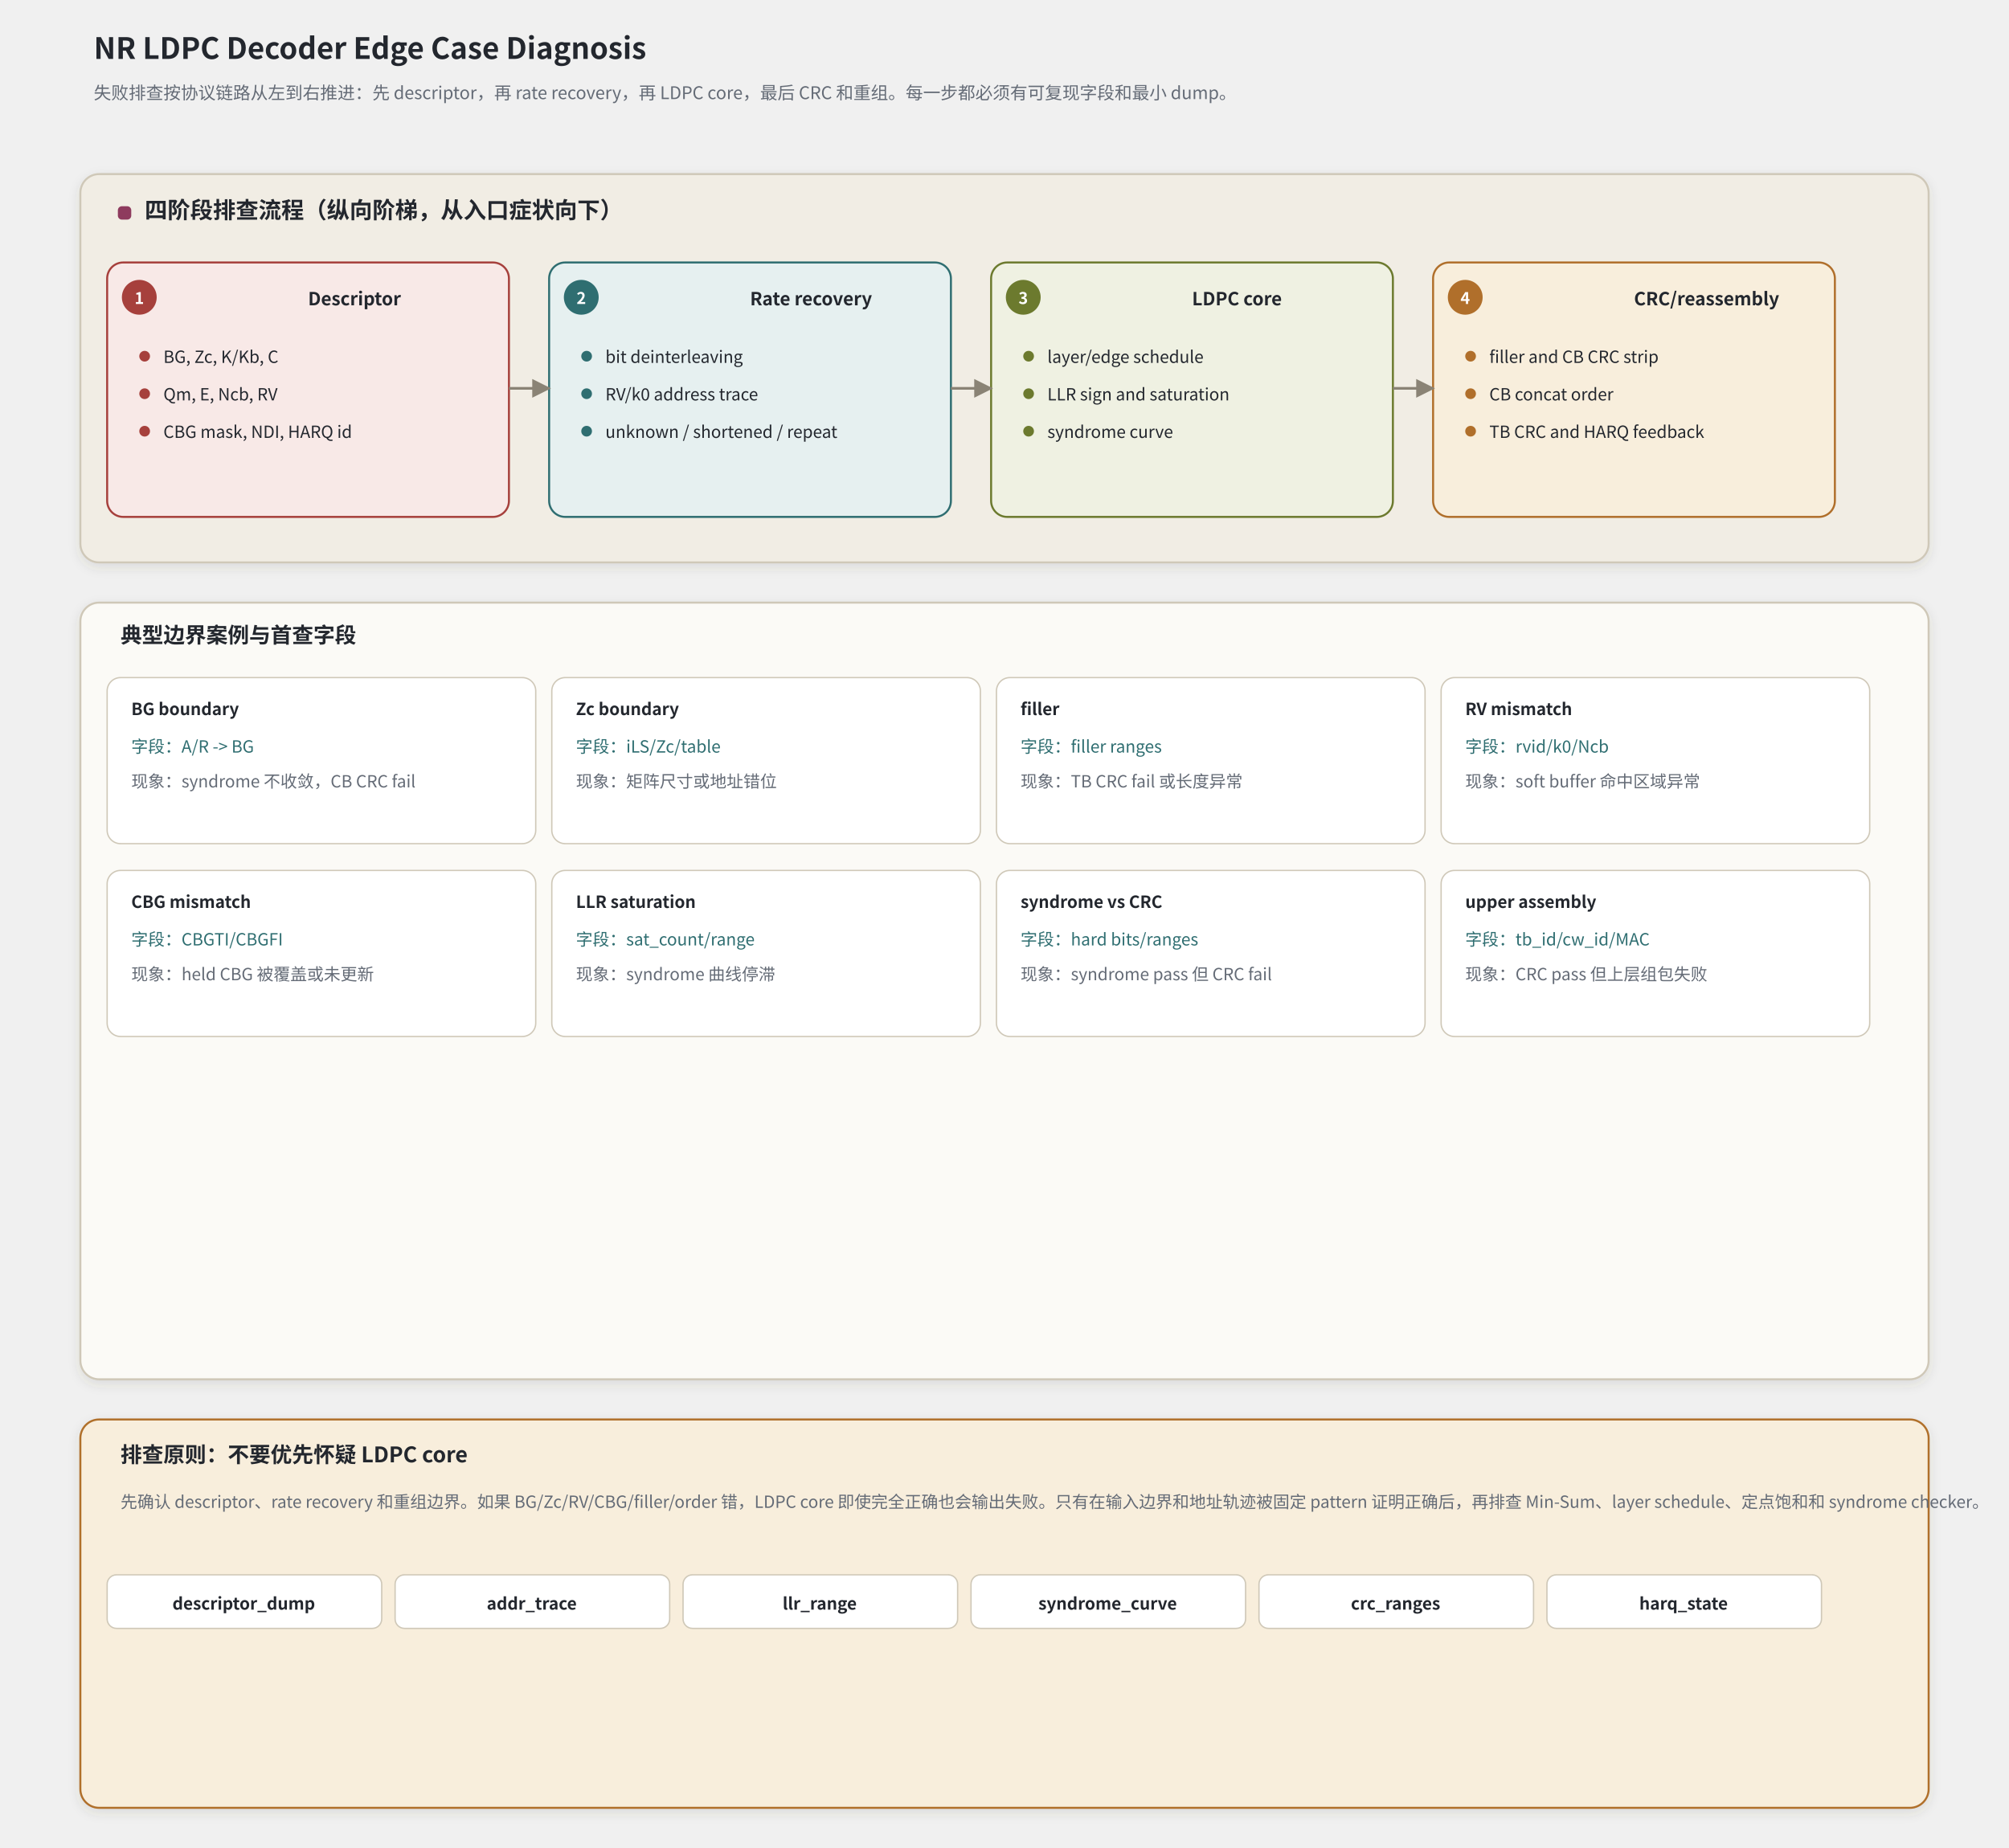
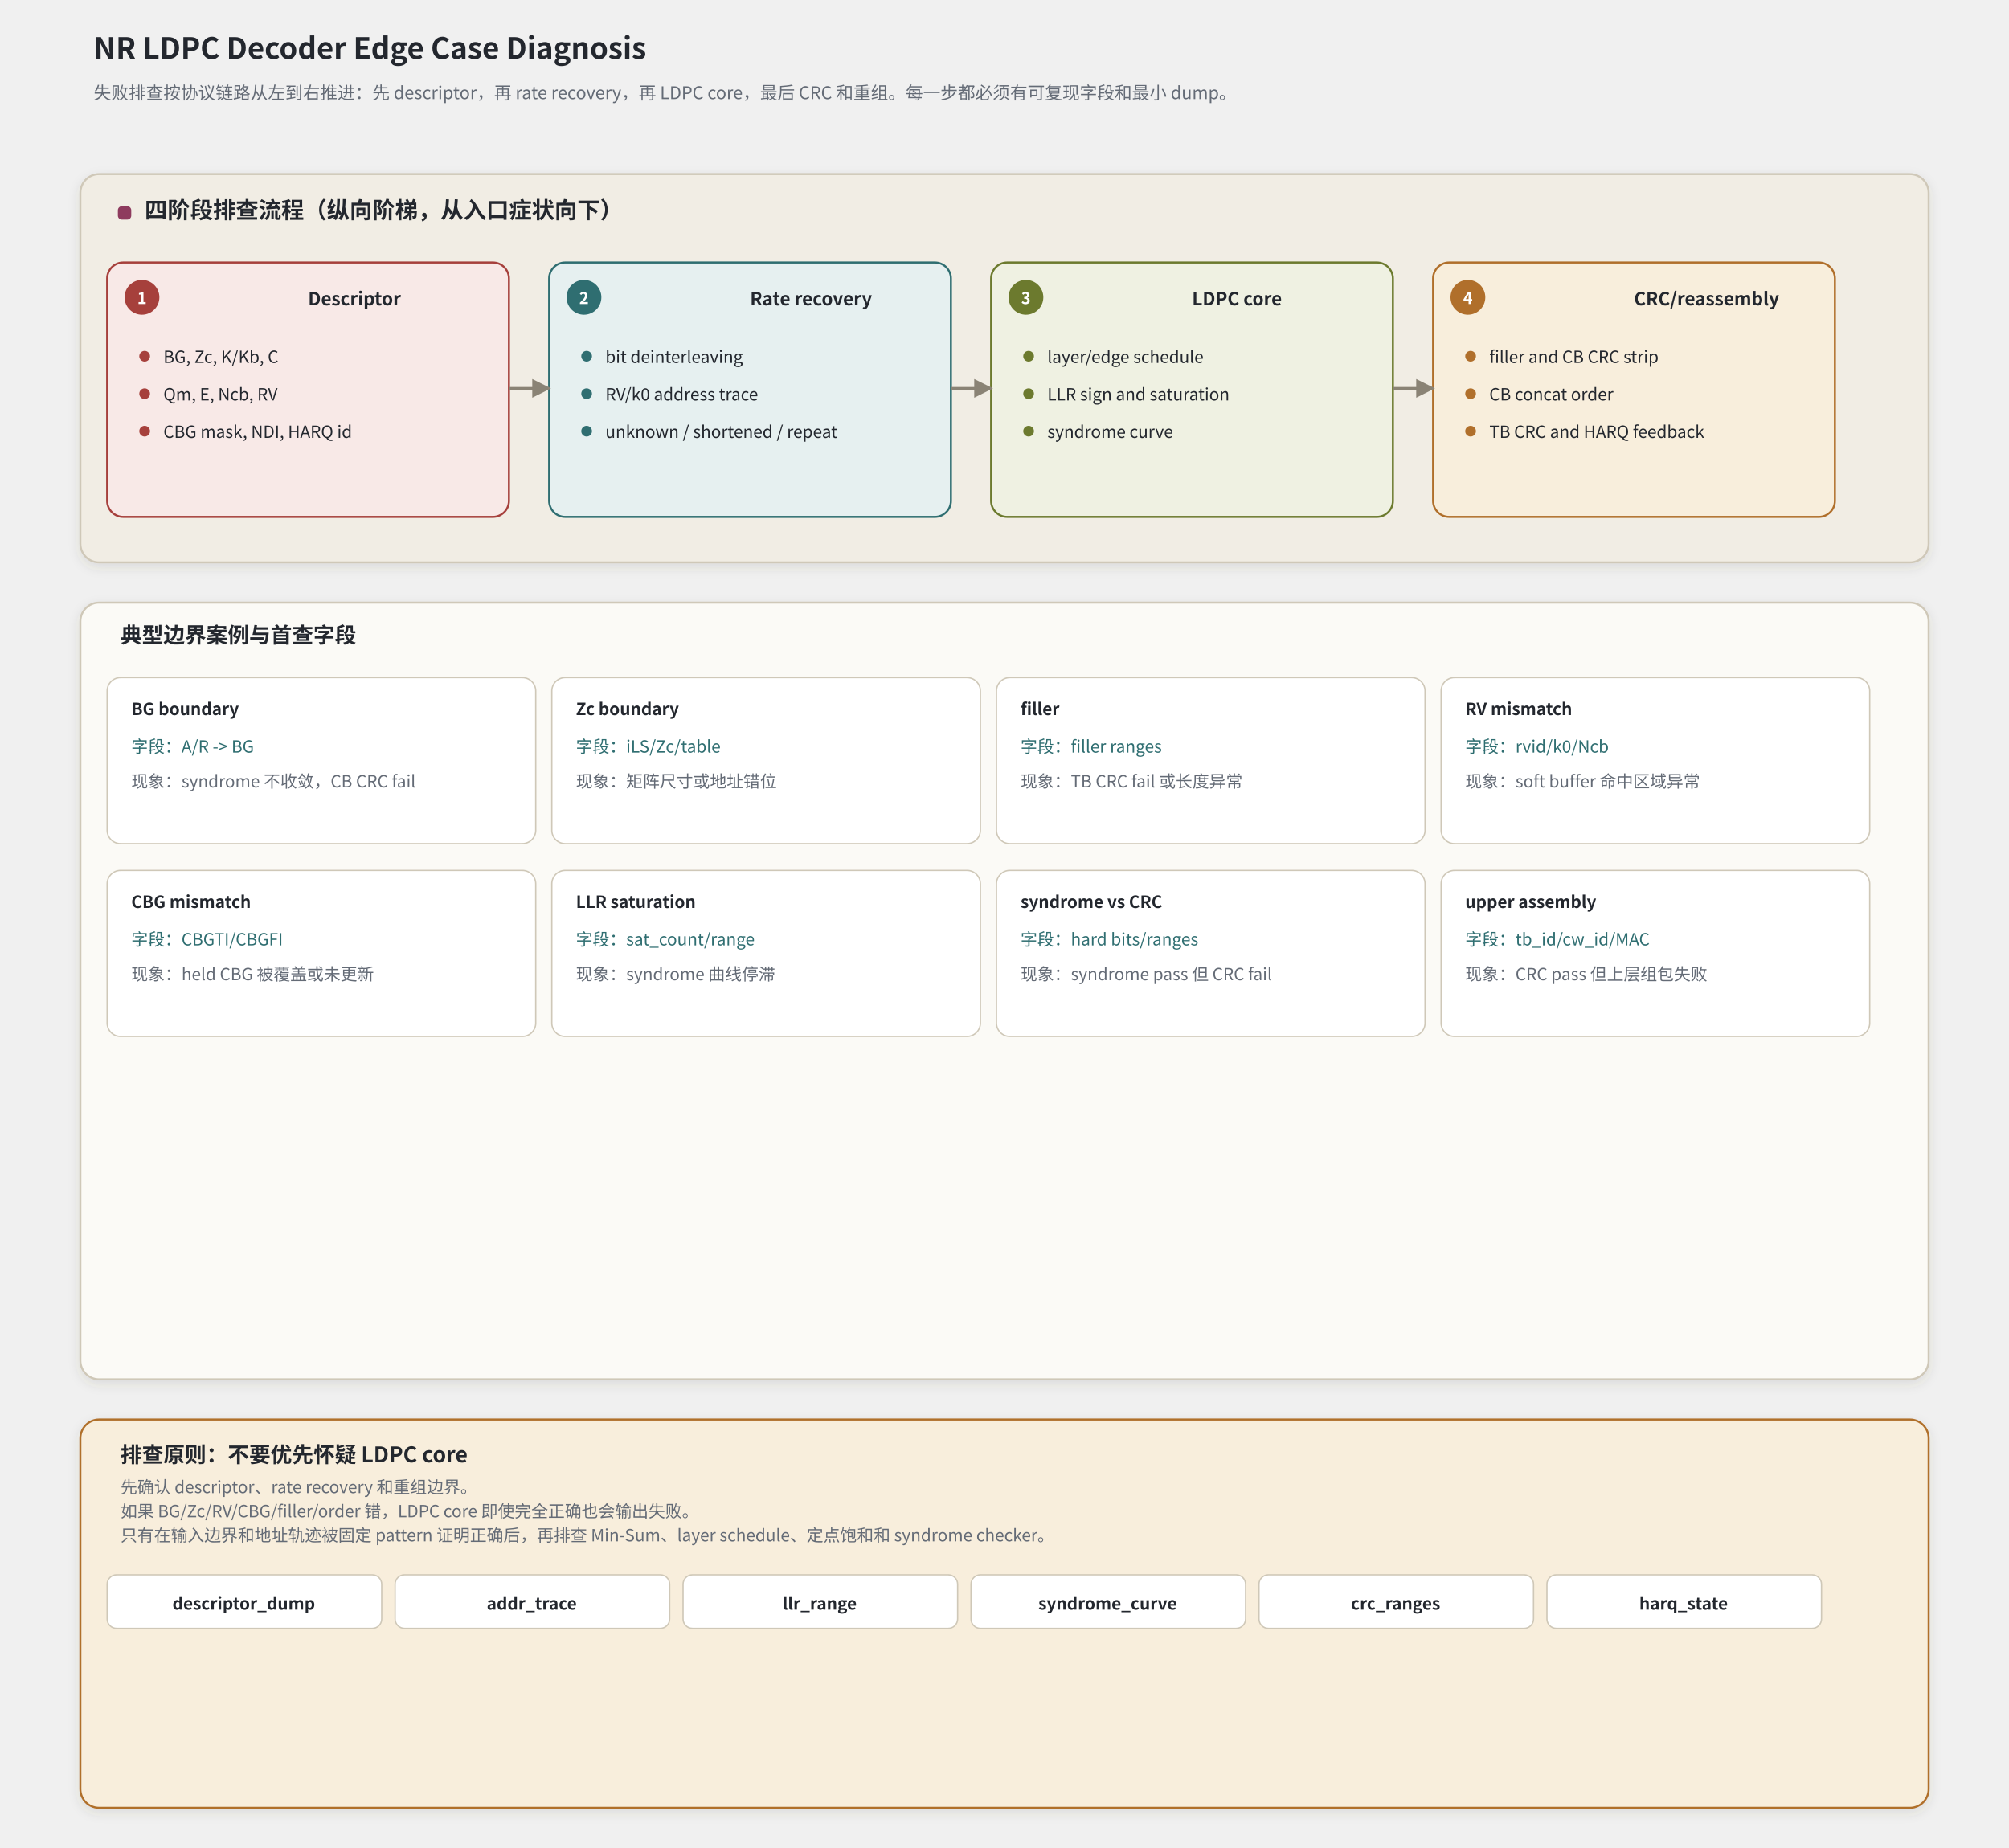
<svg xmlns="http://www.w3.org/2000/svg" width="1500" height="1380" viewBox="0 0 1500 1380" role="img" font-family="'Noto Sans CJK SC','Source Han Sans SC','PingFang SC','Microsoft YaHei',system-ui,sans-serif">
  <defs>
    <filter id="soft" x="-10%" y="-10%" width="125%" height="135%">
      <feDropShadow dx="0" dy="3" stdDeviation="4" flood-color="#4A4438" flood-opacity="0.12" />
    </filter>
    <marker id="arrow" viewBox="0 0 10 10" refX="9" refY="5" markerWidth="7" markerHeight="7" orient="auto-start-reverse">
      <path d="M 0 0 L 10 5 L 0 10 z" fill="#8A8375" />
    </marker>
  </defs>
  <text x="70" y="44" font-size="22" font-weight="700" class="free" fill="#23272E">NR LDPC Decoder Edge Case Diagnosis</text>
  <text x="70" y="74" font-size="13" class="free" fill="#646B76">失败排查按协议链路从左到右推进：先 descriptor，再 rate recovery，再 LDPC core，最后 CRC 和重组。每一步都必须有可复现字段和最小 dump。</text>
  <g filter="url(#soft)">
    <rect x="60" y="130" width="1380" height="290" rx="14" fill="#F1EDE4" stroke="#CFC8B8" stroke-width="1.5" />
  </g>
  <rect x="88" y="154" width="10" height="10" rx="3" fill="#8E3B5E" />
  <text x="108" y="163" font-size="17" font-weight="700" fill="#23272E">四阶段排查流程（纵向阶梯，从入口症状向下）</text>
  <g font-size="12.5" fill="#23272E">
    <rect x="80" y="196" width="300" height="190" rx="12" fill="#F8E9E7" stroke="#A6403C" stroke-width="1.5" />
-     <circle cx="104" cy="222" r="13" fill="#A6403C" />
-     <text x="104" y="227" text-anchor="middle" font-size="12" font-weight="700" fill="#FFFFFF">1</text>
+     <circle cx="106" cy="222" r="13" fill="#A6403C" />
+     <text x="106" y="227" text-anchor="middle" font-size="12" font-weight="700" fill="#FFFFFF">1</text>
    <text x="230" y="228" font-size="13.5" font-weight="700">Descriptor</text>
    <circle cx="108" cy="266" r="4" fill="#A6403C" />
    <text x="122" y="271">BG, Zc, K/Kb, C</text>
    <circle cx="108" cy="294" r="4" fill="#A6403C" />
    <text x="122" y="299">Qm, E, Ncb, RV</text>
    <circle cx="108" cy="322" r="4" fill="#A6403C" />
    <text x="122" y="327">CBG mask, NDI, HARQ id</text>
    <rect x="410" y="196" width="300" height="190" rx="12" fill="#E6F0F0" stroke="#2F6E71" stroke-width="1.5" />
-     <circle cx="434" cy="222" r="13" fill="#2F6E71" />
-     <text x="434" y="227" text-anchor="middle" font-size="12" font-weight="700" fill="#FFFFFF">2</text>
+     <circle cx="436" cy="222" r="13" fill="#2F6E71" />
+     <text x="436" y="227" text-anchor="middle" font-size="12" font-weight="700" fill="#FFFFFF">2</text>
    <text x="560" y="228" font-size="13.5" font-weight="700">Rate recovery</text>
    <circle cx="438" cy="266" r="4" fill="#2F6E71" />
    <text x="452" y="271">bit deinterleaving</text>
    <circle cx="438" cy="294" r="4" fill="#2F6E71" />
    <text x="452" y="299">RV/k0 address trace</text>
    <circle cx="438" cy="322" r="4" fill="#2F6E71" />
    <text x="452" y="327">unknown / shortened / repeat</text>
    <rect x="740" y="196" width="300" height="190" rx="12" fill="#EFF1E2" stroke="#6C7A2E" stroke-width="1.5" />
-     <circle cx="764" cy="222" r="13" fill="#6C7A2E" />
-     <text x="764" y="227" text-anchor="middle" font-size="12" font-weight="700" fill="#FFFFFF">3</text>
+     <circle cx="766" cy="222" r="13" fill="#6C7A2E" />
+     <text x="766" y="227" text-anchor="middle" font-size="12" font-weight="700" fill="#FFFFFF">3</text>
    <text x="890" y="228" font-size="13.5" font-weight="700">LDPC core</text>
    <circle cx="768" cy="266" r="4" fill="#6C7A2E" />
    <text x="782" y="271">layer/edge schedule</text>
    <circle cx="768" cy="294" r="4" fill="#6C7A2E" />
    <text x="782" y="299">LLR sign and saturation</text>
    <circle cx="768" cy="322" r="4" fill="#6C7A2E" />
    <text x="782" y="327">syndrome curve</text>
    <rect x="1070" y="196" width="300" height="190" rx="12" fill="#F8EEDC" stroke="#B06F2B" stroke-width="1.5" />
-     <circle cx="1094" cy="222" r="13" fill="#B06F2B" />
-     <text x="1094" y="227" text-anchor="middle" font-size="12" font-weight="700" fill="#FFFFFF">4</text>
+     <circle cx="1096" cy="222" r="13" fill="#B06F2B" />
+     <text x="1096" y="227" text-anchor="middle" font-size="12" font-weight="700" fill="#FFFFFF">4</text>
    <text x="1220" y="228" font-size="13.5" font-weight="700">CRC/reassembly</text>
    <circle cx="1098" cy="266" r="4" fill="#B06F2B" />
    <text x="1112" y="271">filler and CB CRC strip</text>
    <circle cx="1098" cy="294" r="4" fill="#B06F2B" />
    <text x="1112" y="299">CB concat order</text>
    <circle cx="1098" cy="322" r="4" fill="#B06F2B" />
    <text x="1112" y="327">TB CRC and HARQ feedback</text>
  </g>
  <g stroke="#8A8375" stroke-width="2" fill="none">
    <path d="M 380 290 H 410" marker-end="url(#arrow)" />
    <path d="M 710 290 H 740" marker-end="url(#arrow)" />
    <path d="M 1040 290 H 1070" marker-end="url(#arrow)" />
  </g>
  <g filter="url(#soft)">
    <rect x="60" y="450" width="1380" height="580" rx="14" fill="#FBFAF6" stroke="#CFC8B8" stroke-width="1.5" />
  </g>
  <text x="90" y="480" font-size="16" font-weight="700" fill="#23272E">典型边界案例与首查字段</text>
  <g font-size="12.5" fill="#23272E">
    <rect x="80" y="506" width="320" height="124" rx="10" fill="#FFFFFF" stroke="#CFC8B8" stroke-width="1" />
    <text x="98" y="534" font-weight="700">BG boundary</text>
    <text x="98" y="562" fill="#2F6E71">字段：A/R -&gt; BG</text>
    <text x="98" y="588" fill="#646B76">现象：syndrome 不收敛，CB CRC fail</text>
    <rect x="412" y="506" width="320" height="124" rx="10" fill="#FFFFFF" stroke="#CFC8B8" stroke-width="1" />
    <text x="430" y="534" font-weight="700">Zc boundary</text>
    <text x="430" y="562" fill="#2F6E71">字段：iLS/Zc/table</text>
    <text x="430" y="588" fill="#646B76">现象：矩阵尺寸或地址错位</text>
    <rect x="744" y="506" width="320" height="124" rx="10" fill="#FFFFFF" stroke="#CFC8B8" stroke-width="1" />
    <text x="762" y="534" font-weight="700">filler</text>
    <text x="762" y="562" fill="#2F6E71">字段：filler ranges</text>
    <text x="762" y="588" fill="#646B76">现象：TB CRC fail 或长度异常</text>
    <rect x="1076" y="506" width="320" height="124" rx="10" fill="#FFFFFF" stroke="#CFC8B8" stroke-width="1" />
    <text x="1094" y="534" font-weight="700">RV mismatch</text>
    <text x="1094" y="562" fill="#2F6E71">字段：rvid/k0/Ncb</text>
    <text x="1094" y="588" fill="#646B76">现象：soft buffer 命中区域异常</text>
    <rect x="80" y="650" width="320" height="124" rx="10" fill="#FFFFFF" stroke="#CFC8B8" stroke-width="1" />
    <text x="98" y="678" font-weight="700">CBG mismatch</text>
    <text x="98" y="706" fill="#2F6E71">字段：CBGTI/CBGFI</text>
    <text x="98" y="732" fill="#646B76">现象：held CBG 被覆盖或未更新</text>
    <rect x="412" y="650" width="320" height="124" rx="10" fill="#FFFFFF" stroke="#CFC8B8" stroke-width="1" />
    <text x="430" y="678" font-weight="700">LLR saturation</text>
    <text x="430" y="706" fill="#2F6E71">字段：sat_count/range</text>
    <text x="430" y="732" fill="#646B76">现象：syndrome 曲线停滞</text>
    <rect x="744" y="650" width="320" height="124" rx="10" fill="#FFFFFF" stroke="#CFC8B8" stroke-width="1" />
    <text x="762" y="678" font-weight="700">syndrome vs CRC</text>
    <text x="762" y="706" fill="#2F6E71">字段：hard bits/ranges</text>
    <text x="762" y="732" fill="#646B76">现象：syndrome pass 但 CRC fail</text>
    <rect x="1076" y="650" width="320" height="124" rx="10" fill="#FFFFFF" stroke="#CFC8B8" stroke-width="1" />
    <text x="1094" y="678" font-weight="700">upper assembly</text>
    <text x="1094" y="706" fill="#2F6E71">字段：tb_id/cw_id/MAC</text>
    <text x="1094" y="732" fill="#646B76">现象：CRC pass 但上层组包失败</text>
  </g>
  <g filter="url(#soft)">
    <rect x="60" y="1060" width="1380" height="290" rx="14" fill="#F8EEDC" stroke="#B06F2B" stroke-width="1.5" />
  </g>
  <text x="90" y="1092" font-size="16" font-weight="700" fill="#23272E">排查原则：不要优先怀疑 LDPC core</text>
-   <text x="90" y="1126" font-size="12.5" fill="#646B76">先确认 descriptor、rate recovery 和重组边界。如果 BG/Zc/RV/CBG/filler/order 错，LDPC core 即使完全正确也会输出失败。只有在输入边界和地址轨迹被固定 pattern 证明正确后，再排查 Min-Sum、layer schedule、定点饱和和 syndrome checker。</text>
+   <text x="90" y="1126" font-size="12.5" fill="#646B76">
+     <tspan x="90" y="1115">先确认 descriptor、rate recovery 和重组边界。</tspan>
+     <tspan x="90" y="1133">如果 BG/Zc/RV/CBG/filler/order 错，LDPC core 即使完全正确也会输出失败。</tspan>
+     <tspan x="90" y="1151">只有在输入边界和地址轨迹被固定 pattern 证明正确后，再排查 Min-Sum、layer schedule、定点饱和和 syndrome checker。</tspan>
+   </text>
  <g font-size="12.5" fill="#23272E">
    <rect x="80" y="1176" width="205" height="40" rx="7" fill="#FFFFFF" stroke="#CFC8B8" stroke-width="1" />
    <text x="182" y="1202" text-anchor="middle" font-weight="700">descriptor_dump</text>
    <rect x="295" y="1176" width="205" height="40" rx="7" fill="#FFFFFF" stroke="#CFC8B8" stroke-width="1" />
    <text x="397" y="1202" text-anchor="middle" font-weight="700">addr_trace</text>
    <rect x="510" y="1176" width="205" height="40" rx="7" fill="#FFFFFF" stroke="#CFC8B8" stroke-width="1" />
    <text x="612" y="1202" text-anchor="middle" font-weight="700">llr_range</text>
    <rect x="725" y="1176" width="205" height="40" rx="7" fill="#FFFFFF" stroke="#CFC8B8" stroke-width="1" />
    <text x="827" y="1202" text-anchor="middle" font-weight="700">syndrome_curve</text>
    <rect x="940" y="1176" width="205" height="40" rx="7" fill="#FFFFFF" stroke="#CFC8B8" stroke-width="1" />
    <text x="1042" y="1202" text-anchor="middle" font-weight="700">crc_ranges</text>
    <rect x="1155" y="1176" width="205" height="40" rx="7" fill="#FFFFFF" stroke="#CFC8B8" stroke-width="1" />
    <text x="1257" y="1202" text-anchor="middle" font-weight="700">harq_state</text>
  </g>
</svg>
